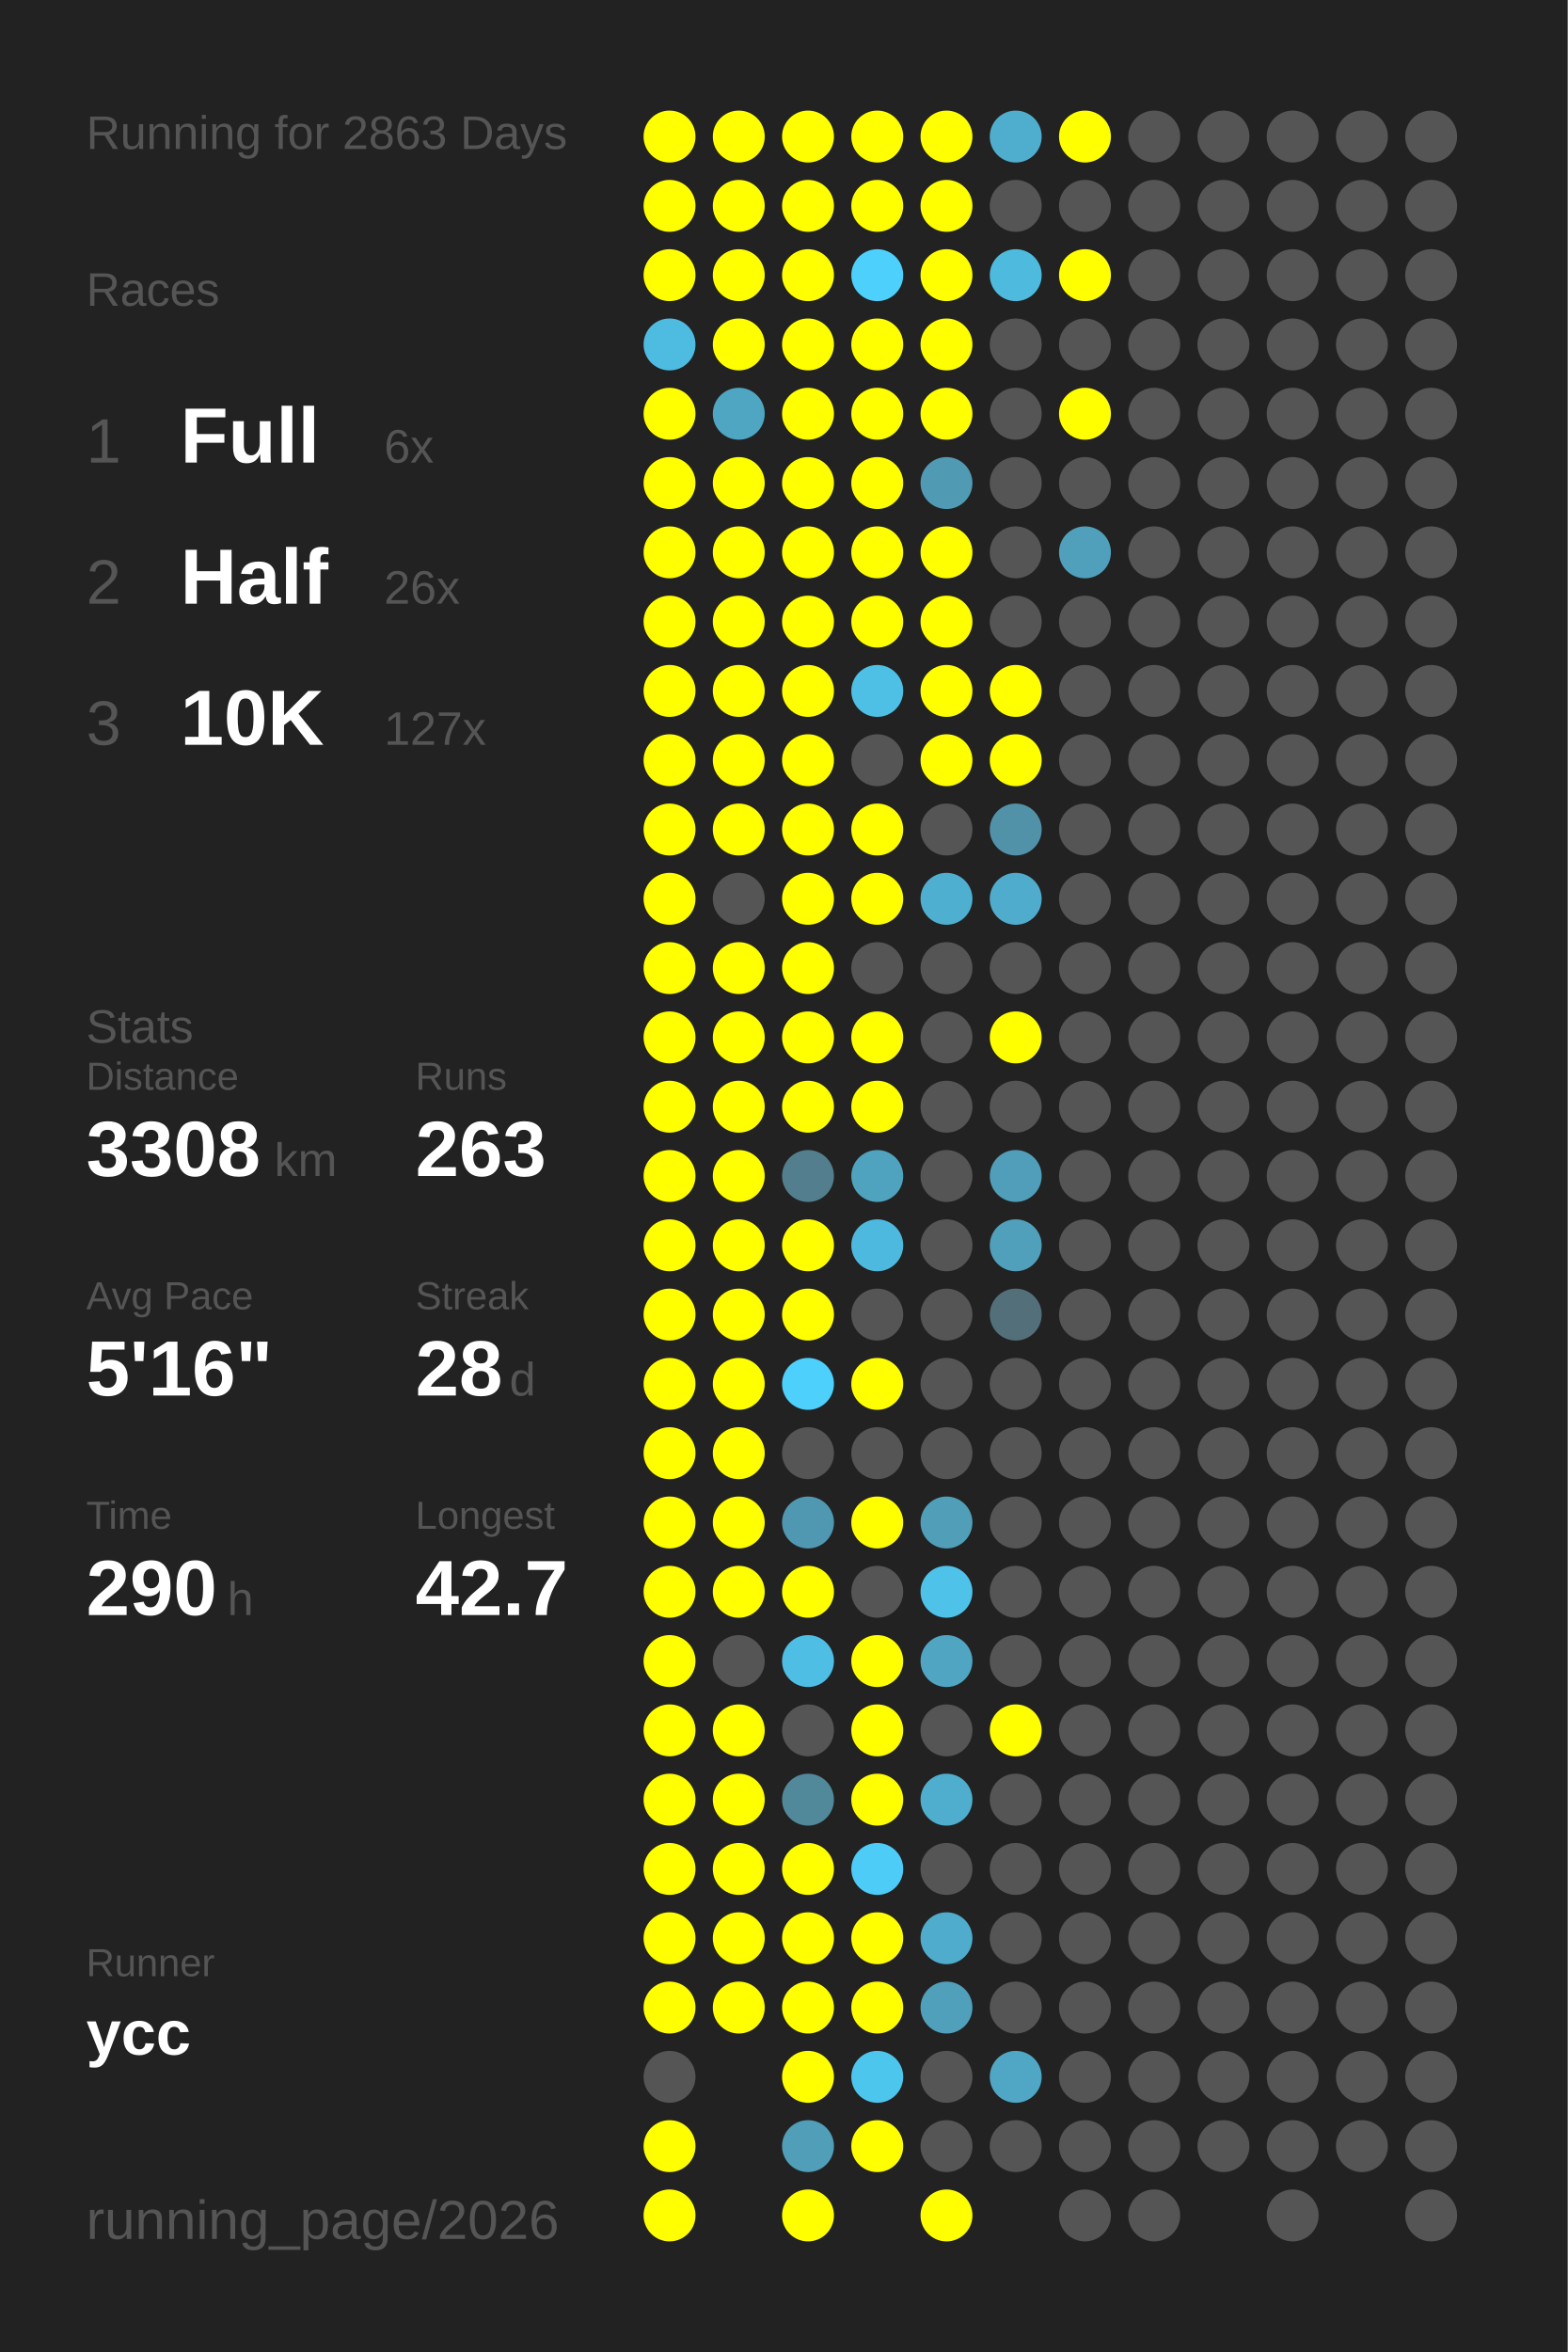
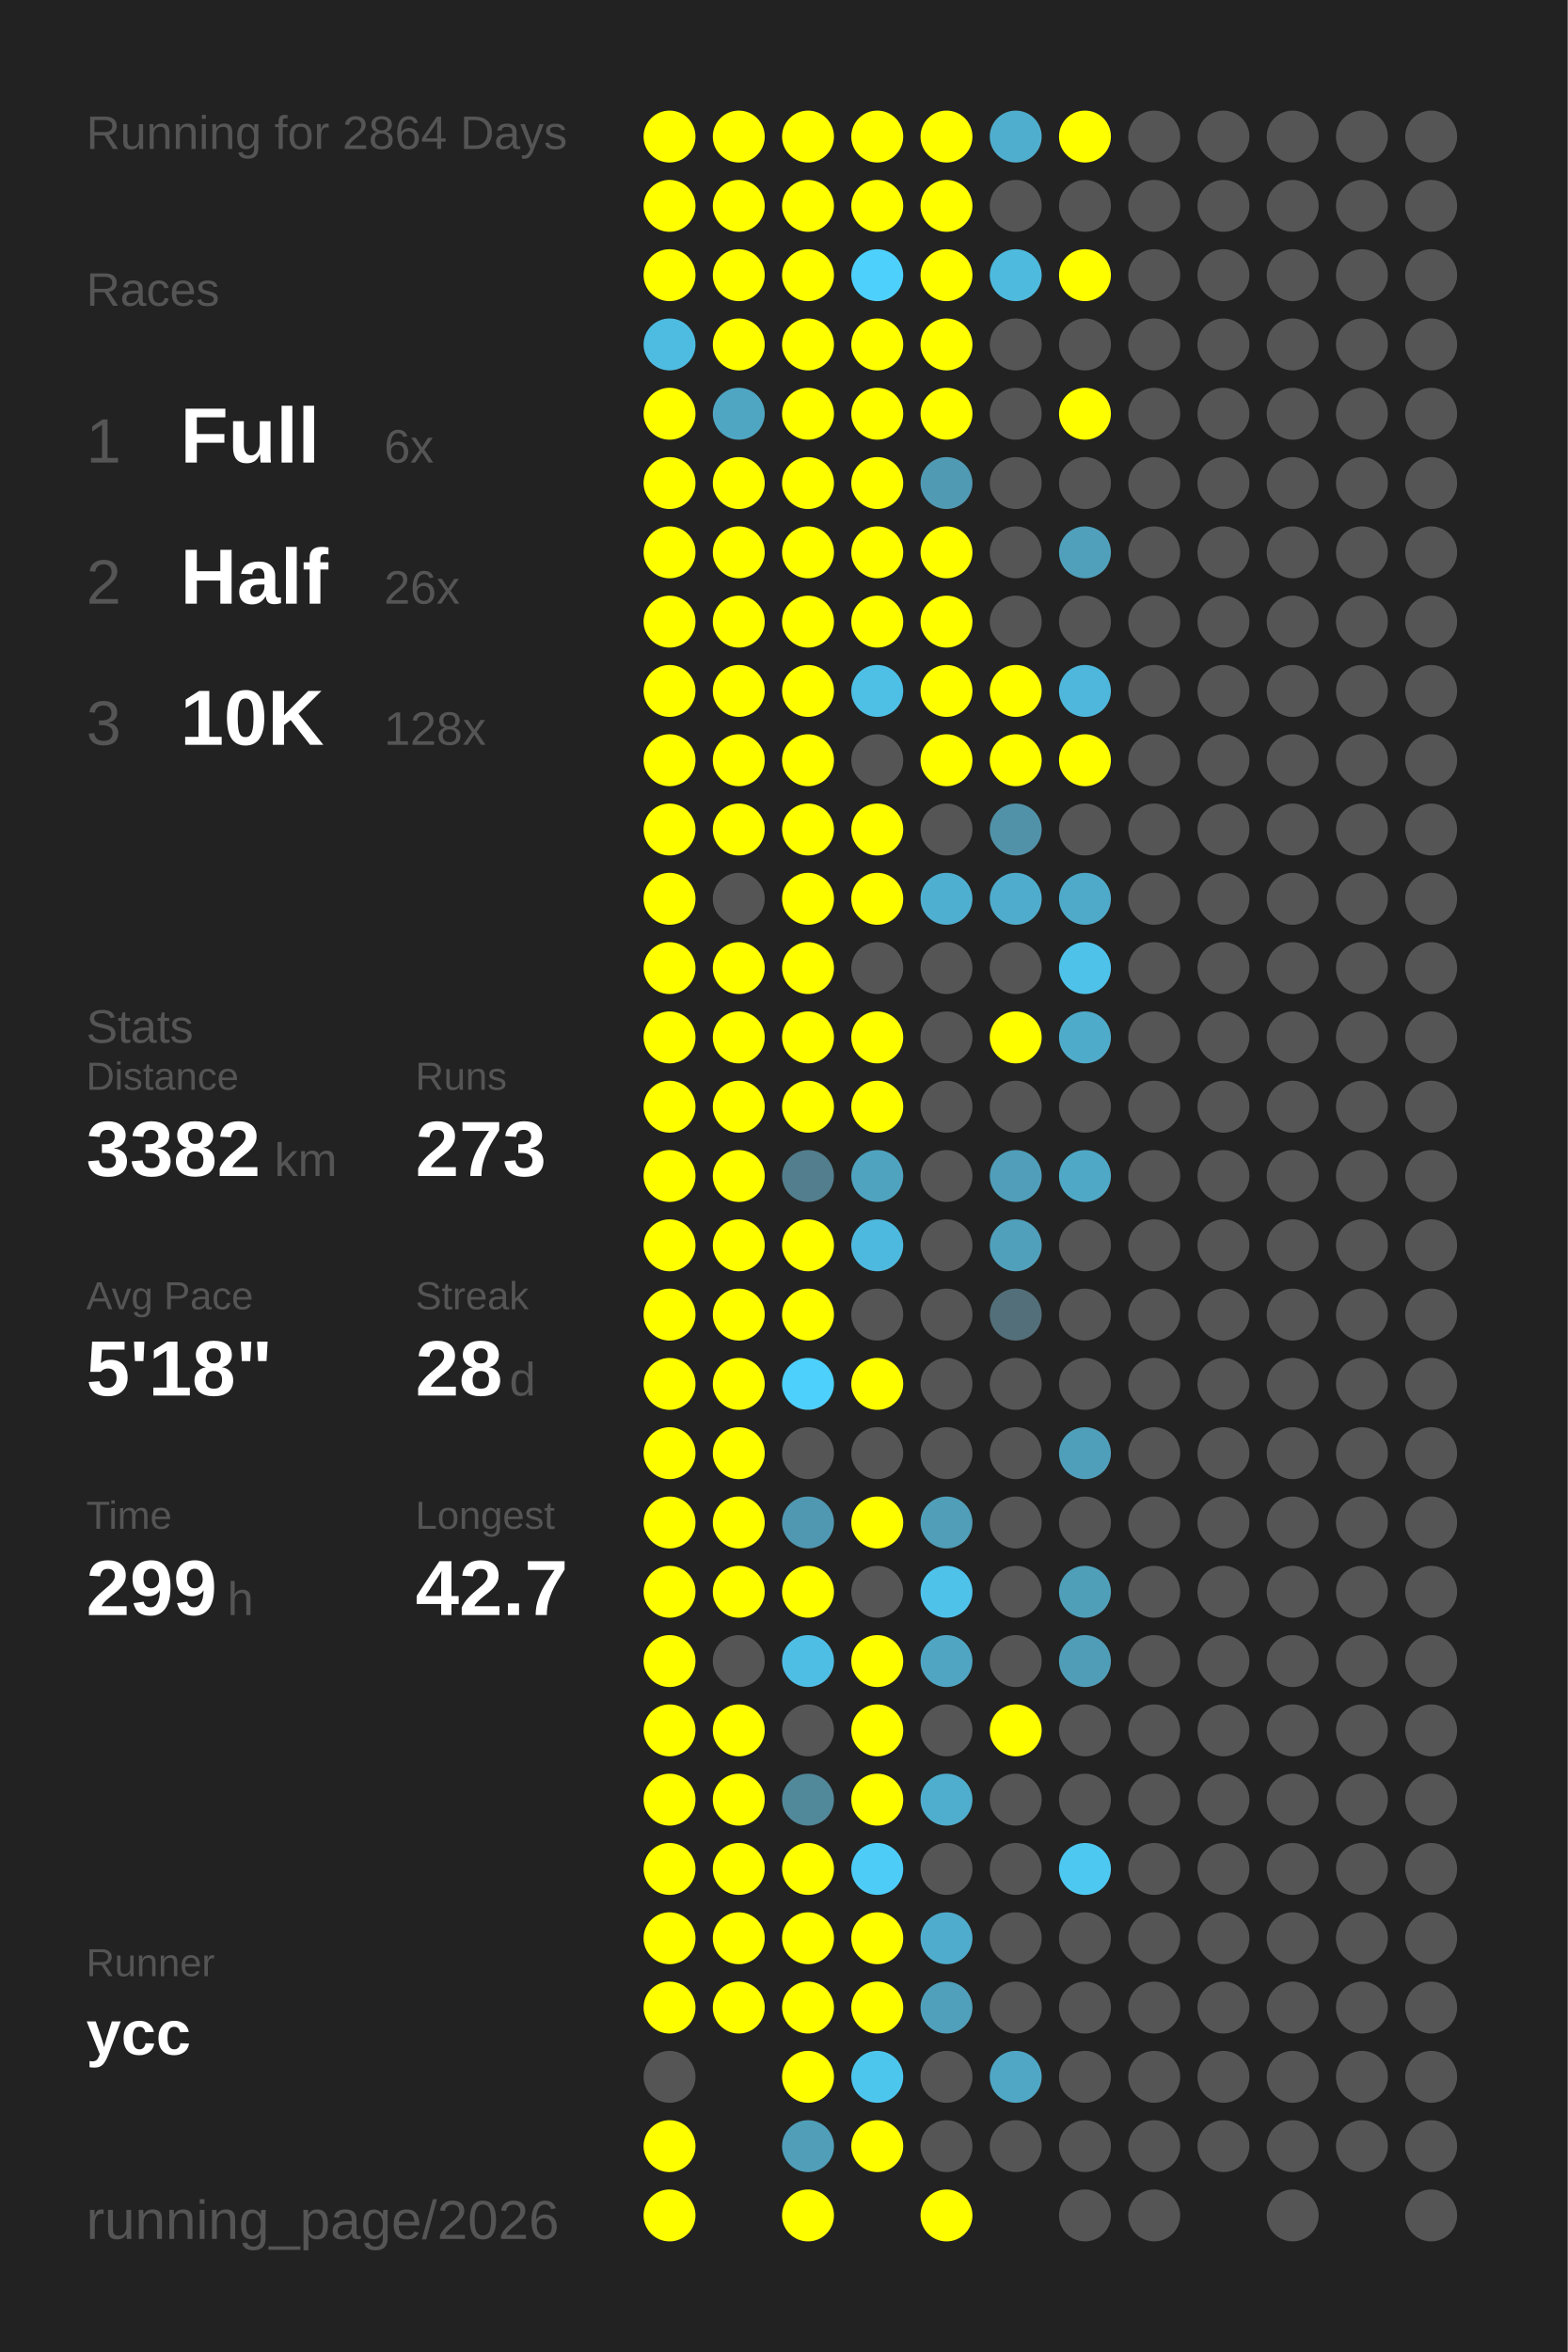
<svg xmlns="http://www.w3.org/2000/svg" baseProfile="full" height="300mm" version="1.1" viewBox="0,0,200,300" width="200mm">
  <defs />
  <rect fill="#222222" height="300" width="200" x="0" y="0" />
-   <text fill="#555555" style="font-size:6px; font-family:Arial;" x="11" y="19">Running for 2863 Days</text>
+   <text fill="#555555" style="font-size:6px; font-family:Arial;" x="11" y="19">Running for 2864 Days</text>
  <text fill="#555555" style="font-size:6px; font-family:Arial;" x="11" y="39">Races</text>
  <text fill="#555555" style="font-size:8px; font-family:Arial;" x="11" y="59">1</text>
  <text fill="#FFFFFF" style="font-size:10px; font-family:Arial; font-weight:bold;" x="23" y="59">Full</text>
  <text fill="#555555" style="font-size:6px; font-family:Arial;" x="49" y="59">6x</text>
  <text fill="#555555" style="font-size:8px; font-family:Arial;" x="11" y="77">2</text>
  <text fill="#FFFFFF" style="font-size:10px; font-family:Arial; font-weight:bold;" x="23" y="77">Half</text>
  <text fill="#555555" style="font-size:6px; font-family:Arial;" x="49" y="77">26x</text>
  <text fill="#555555" style="font-size:8px; font-family:Arial;" x="11" y="95">3</text>
  <text fill="#FFFFFF" style="font-size:10px; font-family:Arial; font-weight:bold;" x="23" y="95">10K</text>
-   <text fill="#555555" style="font-size:6px; font-family:Arial;" x="49" y="95">127x</text>
+   <text fill="#555555" style="font-size:6px; font-family:Arial;" x="49" y="95">128x</text>
  <text fill="#555555" style="font-size:6px; font-family:Arial;" x="11" y="133">Stats</text>
  <text fill="#555555" style="font-size:5px; font-family:Arial;" x="11" y="139">Distance</text>
-   <text fill="#FFFFFF" style="font-size:10px; font-family:Arial; font-weight:bold;" x="11" y="150">3308</text>
+   <text fill="#FFFFFF" style="font-size:10px; font-family:Arial; font-weight:bold;" x="11" y="150">3382</text>
  <text fill="#555555" style="font-size:6px; font-family:Arial;" x="35" y="150">km</text>
  <text fill="#555555" style="font-size:5px; font-family:Arial;" x="53" y="139">Runs</text>
-   <text fill="#FFFFFF" style="font-size:10px; font-family:Arial; font-weight:bold;" x="53" y="150">263</text>
+   <text fill="#FFFFFF" style="font-size:10px; font-family:Arial; font-weight:bold;" x="53" y="150">273</text>
  <text fill="#555555" style="font-size:5px; font-family:Arial;" x="11" y="167">Avg Pace</text>
-   <text fill="#FFFFFF" style="font-size:10px; font-family:Arial; font-weight:bold;" x="11" y="178">5'16"</text>
+   <text fill="#FFFFFF" style="font-size:10px; font-family:Arial; font-weight:bold;" x="11" y="178">5'18"</text>
  <text fill="#555555" style="font-size:5px; font-family:Arial;" x="53" y="167">Streak</text>
  <text fill="#FFFFFF" style="font-size:10px; font-family:Arial; font-weight:bold;" x="53" y="178">28</text>
  <text fill="#555555" style="font-size:6px; font-family:Arial;" x="65" y="178">d</text>
  <text fill="#555555" style="font-size:5px; font-family:Arial;" x="11" y="195">Time</text>
-   <text fill="#FFFFFF" style="font-size:10px; font-family:Arial; font-weight:bold;" x="11" y="206">290</text>
+   <text fill="#FFFFFF" style="font-size:10px; font-family:Arial; font-weight:bold;" x="11" y="206">299</text>
  <text fill="#555555" style="font-size:6px; font-family:Arial;" x="29" y="206">h</text>
  <text fill="#555555" style="font-size:5px; font-family:Arial;" x="53" y="195">Longest</text>
  <text fill="#FFFFFF" style="font-size:10px; font-family:Arial; font-weight:bold;" x="53" y="206">42.7</text>
  <text fill="#555555" style="font-size:5px; font-family:Arial;" x="11" y="252.065">Runner</text>
  <text fill="#FFFFFF" style="font-size:8px; font-family:Arial; font-weight:bold;" x="11" y="262.065">ycc</text>
  <text fill="#555555" style="font-size:7px; font-family:Arial;" x="11" y="285.581">running_page/2026</text>
  <circle cx="85.417" cy="17.419" fill="#FFFF00" r="3.312" />
  <circle cx="85.417" cy="26.258" fill="#FFFF00" r="3.312" />
  <circle cx="85.417" cy="35.097" fill="#FFFF00" r="3.312" />
  <circle cx="85.417" cy="43.935" fill="#4ebce1" r="3.312" />
  <circle cx="85.417" cy="52.774" fill="#FFFF00" r="3.312" />
  <circle cx="85.417" cy="61.613" fill="#FFFF00" r="3.312" />
  <circle cx="85.417" cy="70.452" fill="#FFFF00" r="3.312" />
  <circle cx="85.417" cy="79.29" fill="#FFFF00" r="3.312" />
  <circle cx="85.417" cy="88.129" fill="#FFFF00" r="3.312" />
  <circle cx="85.417" cy="96.968" fill="#FFFF00" r="3.312" />
  <circle cx="85.417" cy="105.806" fill="#FFFF00" r="3.312" />
  <circle cx="85.417" cy="114.645" fill="#FFFF00" r="3.312" />
  <circle cx="85.417" cy="123.484" fill="#FFFF00" r="3.312" />
  <circle cx="85.417" cy="132.323" fill="#FFFF00" r="3.312" />
  <circle cx="85.417" cy="141.161" fill="#FFFF00" r="3.312" />
  <circle cx="85.417" cy="150" fill="#FFFF00" r="3.312" />
  <circle cx="85.417" cy="158.839" fill="#FFFF00" r="3.312" />
  <circle cx="85.417" cy="167.677" fill="#FFFF00" r="3.312" />
  <circle cx="85.417" cy="176.516" fill="#FFFF00" r="3.312" />
  <circle cx="85.417" cy="185.355" fill="#FFFF00" r="3.312" />
  <circle cx="85.417" cy="194.194" fill="#FFFF00" r="3.312" />
  <circle cx="85.417" cy="203.032" fill="#FFFF00" r="3.312" />
  <circle cx="85.417" cy="211.871" fill="#FFFF00" r="3.312" />
  <circle cx="85.417" cy="220.71" fill="#FFFF00" r="3.312" />
  <circle cx="85.417" cy="229.548" fill="#FFFF00" r="3.312" />
  <circle cx="85.417" cy="238.387" fill="#FFFF00" r="3.312" />
  <circle cx="85.417" cy="247.226" fill="#FFFF00" r="3.312" />
  <circle cx="85.417" cy="256.065" fill="#FFFF00" r="3.312" />
  <circle cx="85.417" cy="264.903" fill="#555555" r="3.312" />
  <circle cx="85.417" cy="273.742" fill="#FFFF00" r="3.312" />
  <circle cx="85.417" cy="282.581" fill="#FFFF00" r="3.312" />
  <circle cx="94.25" cy="17.419" fill="#FFFF00" r="3.312" />
  <circle cx="94.25" cy="26.258" fill="#FFFF00" r="3.312" />
  <circle cx="94.25" cy="35.097" fill="#FFFF00" r="3.312" />
  <circle cx="94.25" cy="43.935" fill="#FFFF00" r="3.312" />
  <circle cx="94.25" cy="52.774" fill="#4fa6c3" r="3.312" />
  <circle cx="94.25" cy="61.613" fill="#FFFF00" r="3.312" />
  <circle cx="94.25" cy="70.452" fill="#FFFF00" r="3.312" />
  <circle cx="94.25" cy="79.29" fill="#FFFF00" r="3.312" />
  <circle cx="94.25" cy="88.129" fill="#FFFF00" r="3.312" />
  <circle cx="94.25" cy="96.968" fill="#FFFF00" r="3.312" />
  <circle cx="94.25" cy="105.806" fill="#FFFF00" r="3.312" />
  <circle cx="94.25" cy="114.645" fill="#555555" r="3.312" />
  <circle cx="94.25" cy="123.484" fill="#FFFF00" r="3.312" />
  <circle cx="94.25" cy="132.323" fill="#FFFF00" r="3.312" />
  <circle cx="94.25" cy="141.161" fill="#FFFF00" r="3.312" />
  <circle cx="94.25" cy="150" fill="#FFFF00" r="3.312" />
  <circle cx="94.25" cy="158.839" fill="#FFFF00" r="3.312" />
  <circle cx="94.25" cy="167.677" fill="#FFFF00" r="3.312" />
  <circle cx="94.25" cy="176.516" fill="#FFFF00" r="3.312" />
  <circle cx="94.25" cy="185.355" fill="#FFFF00" r="3.312" />
  <circle cx="94.25" cy="194.194" fill="#FFFF00" r="3.312" />
  <circle cx="94.25" cy="203.032" fill="#FFFF00" r="3.312" />
  <circle cx="94.25" cy="211.871" fill="#555555" r="3.312" />
  <circle cx="94.25" cy="220.71" fill="#FFFF00" r="3.312" />
  <circle cx="94.25" cy="229.548" fill="#FFFF00" r="3.312" />
  <circle cx="94.25" cy="238.387" fill="#FFFF00" r="3.312" />
  <circle cx="94.25" cy="247.226" fill="#FFFF00" r="3.312" />
  <circle cx="94.25" cy="256.065" fill="#FFFF00" r="3.312" />
  <circle cx="103.083" cy="17.419" fill="#FFFF00" r="3.312" />
  <circle cx="103.083" cy="26.258" fill="#FFFF00" r="3.312" />
  <circle cx="103.083" cy="35.097" fill="#FFFF00" r="3.312" />
  <circle cx="103.083" cy="43.935" fill="#FFFF00" r="3.312" />
  <circle cx="103.083" cy="52.774" fill="#FFFF00" r="3.312" />
  <circle cx="103.083" cy="61.613" fill="#FFFF00" r="3.312" />
  <circle cx="103.083" cy="70.452" fill="#FFFF00" r="3.312" />
  <circle cx="103.083" cy="79.29" fill="#FFFF00" r="3.312" />
  <circle cx="103.083" cy="88.129" fill="#FFFF00" r="3.312" />
  <circle cx="103.083" cy="96.968" fill="#FFFF00" r="3.312" />
  <circle cx="103.083" cy="105.806" fill="#FFFF00" r="3.312" />
  <circle cx="103.083" cy="114.645" fill="#FFFF00" r="3.312" />
  <circle cx="103.083" cy="123.484" fill="#FFFF00" r="3.312" />
  <circle cx="103.083" cy="132.323" fill="#FFFF00" r="3.312" />
  <circle cx="103.083" cy="141.161" fill="#FFFF00" r="3.312" />
  <circle cx="103.083" cy="150" fill="#527e8d" r="3.312" />
  <circle cx="103.083" cy="158.839" fill="#FFFF00" r="3.312" />
  <circle cx="103.083" cy="167.677" fill="#FFFF00" r="3.312" />
  <circle cx="103.083" cy="176.516" fill="#4dd0fc" r="3.312" />
  <circle cx="103.083" cy="185.355" fill="#555555" r="3.312" />
  <circle cx="103.083" cy="194.194" fill="#5098b1" r="3.312" />
  <circle cx="103.083" cy="203.032" fill="#FFFF00" r="3.312" />
  <circle cx="103.083" cy="211.871" fill="#4ebee4" r="3.312" />
  <circle cx="103.083" cy="220.71" fill="#555555" r="3.312" />
  <circle cx="103.083" cy="229.548" fill="#51889a" r="3.312" />
  <circle cx="103.083" cy="238.387" fill="#FFFF00" r="3.312" />
  <circle cx="103.083" cy="247.226" fill="#FFFF00" r="3.312" />
  <circle cx="103.083" cy="256.065" fill="#FFFF00" r="3.312" />
  <circle cx="103.083" cy="264.903" fill="#FFFF00" r="3.312" />
  <circle cx="103.083" cy="273.742" fill="#509eb8" r="3.312" />
  <circle cx="103.083" cy="282.581" fill="#FFFF00" r="3.312" />
  <circle cx="111.917" cy="17.419" fill="#FFFF00" r="3.312" />
  <circle cx="111.917" cy="26.258" fill="#FFFF00" r="3.312" />
  <circle cx="111.917" cy="35.097" fill="#4dd0fc" r="3.312" />
  <circle cx="111.917" cy="43.935" fill="#FFFF00" r="3.312" />
  <circle cx="111.917" cy="52.774" fill="#FFFF00" r="3.312" />
  <circle cx="111.917" cy="61.613" fill="#FFFF00" r="3.312" />
  <circle cx="111.917" cy="70.452" fill="#FFFF00" r="3.312" />
  <circle cx="111.917" cy="79.29" fill="#FFFF00" r="3.312" />
  <circle cx="111.917" cy="88.129" fill="#4ebfe5" r="3.312" />
  <circle cx="111.917" cy="96.968" fill="#555555" r="3.312" />
  <circle cx="111.917" cy="105.806" fill="#FFFF00" r="3.312" />
  <circle cx="111.917" cy="114.645" fill="#FFFF00" r="3.312" />
  <circle cx="111.917" cy="123.484" fill="#555555" r="3.312" />
  <circle cx="111.917" cy="132.323" fill="#FFFF00" r="3.312" />
  <circle cx="111.917" cy="141.161" fill="#FFFF00" r="3.312" />
  <circle cx="111.917" cy="150" fill="#4fa3bf" r="3.312" />
  <circle cx="111.917" cy="158.839" fill="#4eb9de" r="3.312" />
  <circle cx="111.917" cy="167.677" fill="#555555" r="3.312" />
  <circle cx="111.917" cy="176.516" fill="#FFFF00" r="3.312" />
  <circle cx="111.917" cy="185.355" fill="#555555" r="3.312" />
  <circle cx="111.917" cy="194.194" fill="#FFFF00" r="3.312" />
  <circle cx="111.917" cy="203.032" fill="#555555" r="3.312" />
  <circle cx="111.917" cy="211.871" fill="#FFFF00" r="3.312" />
  <circle cx="111.917" cy="220.71" fill="#FFFF00" r="3.312" />
  <circle cx="111.917" cy="229.548" fill="#FFFF00" r="3.312" />
  <circle cx="111.917" cy="238.387" fill="#4dccf7" r="3.312" />
  <circle cx="111.917" cy="247.226" fill="#FFFF00" r="3.312" />
  <circle cx="111.917" cy="256.065" fill="#FFFF00" r="3.312" />
  <circle cx="111.917" cy="264.903" fill="#4dc6ee" r="3.312" />
  <circle cx="111.917" cy="273.742" fill="#FFFF00" r="3.312" />
  <circle cx="120.75" cy="17.419" fill="#FFFF00" r="3.312" />
  <circle cx="120.75" cy="26.258" fill="#FFFF00" r="3.312" />
  <circle cx="120.75" cy="35.097" fill="#FFFF00" r="3.312" />
  <circle cx="120.75" cy="43.935" fill="#FFFF00" r="3.312" />
  <circle cx="120.75" cy="52.774" fill="#FFFF00" r="3.312" />
  <circle cx="120.75" cy="61.613" fill="#509ab3" r="3.312" />
  <circle cx="120.75" cy="70.452" fill="#FFFF00" r="3.312" />
  <circle cx="120.75" cy="79.29" fill="#FFFF00" r="3.312" />
  <circle cx="120.75" cy="88.129" fill="#FFFF00" r="3.312" />
  <circle cx="120.75" cy="96.968" fill="#FFFF00" r="3.312" />
  <circle cx="120.75" cy="105.806" fill="#555555" r="3.312" />
  <circle cx="120.75" cy="114.645" fill="#4fafd0" r="3.312" />
  <circle cx="120.75" cy="123.484" fill="#555555" r="3.312" />
  <circle cx="120.75" cy="132.323" fill="#555555" r="3.312" />
  <circle cx="120.75" cy="141.161" fill="#555555" r="3.312" />
  <circle cx="120.75" cy="150" fill="#555555" r="3.312" />
  <circle cx="120.75" cy="158.839" fill="#555555" r="3.312" />
  <circle cx="120.75" cy="167.677" fill="#555555" r="3.312" />
  <circle cx="120.75" cy="176.516" fill="#555555" r="3.312" />
  <circle cx="120.75" cy="185.355" fill="#555555" r="3.312" />
  <circle cx="120.75" cy="194.194" fill="#509eb8" r="3.312" />
  <circle cx="120.75" cy="203.032" fill="#4ec2e9" r="3.312" />
  <circle cx="120.75" cy="211.871" fill="#4fa5c2" r="3.312" />
  <circle cx="120.75" cy="220.71" fill="#555555" r="3.312" />
  <circle cx="120.75" cy="229.548" fill="#4fadcd" r="3.312" />
  <circle cx="120.75" cy="238.387" fill="#555555" r="3.312" />
  <circle cx="120.75" cy="247.226" fill="#4faccc" r="3.312" />
  <circle cx="120.75" cy="256.065" fill="#50a0bb" r="3.312" />
  <circle cx="120.75" cy="264.903" fill="#555555" r="3.312" />
  <circle cx="120.75" cy="273.742" fill="#555555" r="3.312" />
  <circle cx="120.75" cy="282.581" fill="#FFFF00" r="3.312" />
  <circle cx="129.583" cy="17.419" fill="#4faece" r="3.312" />
  <circle cx="129.583" cy="26.258" fill="#555555" r="3.312" />
  <circle cx="129.583" cy="35.097" fill="#4ebade" r="3.312" />
  <circle cx="129.583" cy="43.935" fill="#555555" r="3.312" />
  <circle cx="129.583" cy="52.774" fill="#555555" r="3.312" />
  <circle cx="129.583" cy="61.613" fill="#555555" r="3.312" />
  <circle cx="129.583" cy="70.452" fill="#555555" r="3.312" />
  <circle cx="129.583" cy="79.29" fill="#555555" r="3.312" />
  <circle cx="129.583" cy="88.129" fill="#FFFF00" r="3.312" />
  <circle cx="129.583" cy="96.968" fill="#FFFF00" r="3.312" />
  <circle cx="129.583" cy="105.806" fill="#5192a8" r="3.312" />
  <circle cx="129.583" cy="114.645" fill="#4faccc" r="3.312" />
  <circle cx="129.583" cy="123.484" fill="#555555" r="3.312" />
  <circle cx="129.583" cy="132.323" fill="#FFFF00" r="3.312" />
  <circle cx="129.583" cy="141.161" fill="#555555" r="3.312" />
  <circle cx="129.583" cy="150" fill="#509eb9" r="3.312" />
  <circle cx="129.583" cy="158.839" fill="#50a0bb" r="3.312" />
  <circle cx="129.583" cy="167.677" fill="#536f79" r="3.312" />
  <circle cx="129.583" cy="176.516" fill="#555555" r="3.312" />
  <circle cx="129.583" cy="185.355" fill="#555555" r="3.312" />
  <circle cx="129.583" cy="194.194" fill="#555555" r="3.312" />
  <circle cx="129.583" cy="203.032" fill="#555555" r="3.312" />
  <circle cx="129.583" cy="211.871" fill="#555555" r="3.312" />
  <circle cx="129.583" cy="220.71" fill="#FFFF00" r="3.312" />
  <circle cx="129.583" cy="229.548" fill="#555555" r="3.312" />
  <circle cx="129.583" cy="238.387" fill="#555555" r="3.312" />
  <circle cx="129.583" cy="247.226" fill="#555555" r="3.312" />
  <circle cx="129.583" cy="256.065" fill="#555555" r="3.312" />
  <circle cx="129.583" cy="264.903" fill="#4fa7c5" r="3.312" />
  <circle cx="129.583" cy="273.742" fill="#555555" r="3.312" />
  <circle cx="138.417" cy="17.419" fill="#FFFF00" r="3.312" />
  <circle cx="138.417" cy="26.258" fill="#555555" r="3.312" />
  <circle cx="138.417" cy="35.097" fill="#FFFF00" r="3.312" />
  <circle cx="138.417" cy="43.935" fill="#555555" r="3.312" />
  <circle cx="138.417" cy="52.774" fill="#FFFF00" r="3.312" />
  <circle cx="138.417" cy="61.613" fill="#555555" r="3.312" />
  <circle cx="138.417" cy="70.452" fill="#50a0bb" r="3.312" />
  <circle cx="138.417" cy="79.29" fill="#555555" r="3.312" />
-   <circle cx="138.417" cy="88.129" fill="#555555" r="3.312" />
-   <circle cx="138.417" cy="96.968" fill="#555555" r="3.312" />
+   <circle cx="138.417" cy="88.129" fill="#4eb7db" r="3.312" />
+   <circle cx="138.417" cy="96.968" fill="#FFFF00" r="3.312" />
  <circle cx="138.417" cy="105.806" fill="#555555" r="3.312" />
-   <circle cx="138.417" cy="114.645" fill="#555555" r="3.312" />
-   <circle cx="138.417" cy="123.484" fill="#555555" r="3.312" />
-   <circle cx="138.417" cy="132.323" fill="#555555" r="3.312" />
+   <circle cx="138.417" cy="114.645" fill="#4faac9" r="3.312" />
+   <circle cx="138.417" cy="123.484" fill="#4ec2e9" r="3.312" />
+   <circle cx="138.417" cy="132.323" fill="#4fabca" r="3.312" />
  <circle cx="138.417" cy="141.161" fill="#555555" r="3.312" />
-   <circle cx="138.417" cy="150" fill="#555555" r="3.312" />
+   <circle cx="138.417" cy="150" fill="#4fa8c6" r="3.312" />
  <circle cx="138.417" cy="158.839" fill="#555555" r="3.312" />
  <circle cx="138.417" cy="167.677" fill="#555555" r="3.312" />
  <circle cx="138.417" cy="176.516" fill="#555555" r="3.312" />
-   <circle cx="138.417" cy="185.355" fill="#555555" r="3.312" />
+   <circle cx="138.417" cy="185.355" fill="#509fba" r="3.312" />
  <circle cx="138.417" cy="194.194" fill="#555555" r="3.312" />
-   <circle cx="138.417" cy="203.032" fill="#555555" r="3.312" />
-   <circle cx="138.417" cy="211.871" fill="#555555" r="3.312" />
+   <circle cx="138.417" cy="203.032" fill="#509fb9" r="3.312" />
+   <circle cx="138.417" cy="211.871" fill="#509db7" r="3.312" />
  <circle cx="138.417" cy="220.71" fill="#555555" r="3.312" />
  <circle cx="138.417" cy="229.548" fill="#555555" r="3.312" />
-   <circle cx="138.417" cy="238.387" fill="#555555" r="3.312" />
+   <circle cx="138.417" cy="238.387" fill="#4dc8f1" r="3.312" />
  <circle cx="138.417" cy="247.226" fill="#555555" r="3.312" />
  <circle cx="138.417" cy="256.065" fill="#555555" r="3.312" />
  <circle cx="138.417" cy="264.903" fill="#555555" r="3.312" />
  <circle cx="138.417" cy="273.742" fill="#555555" r="3.312" />
  <circle cx="138.417" cy="282.581" fill="#555555" r="3.312" />
  <circle cx="147.25" cy="17.419" fill="#555555" r="3.312" />
  <circle cx="147.25" cy="26.258" fill="#555555" r="3.312" />
  <circle cx="147.25" cy="35.097" fill="#555555" r="3.312" />
  <circle cx="147.25" cy="43.935" fill="#555555" r="3.312" />
  <circle cx="147.25" cy="52.774" fill="#555555" r="3.312" />
  <circle cx="147.25" cy="61.613" fill="#555555" r="3.312" />
  <circle cx="147.25" cy="70.452" fill="#555555" r="3.312" />
  <circle cx="147.25" cy="79.29" fill="#555555" r="3.312" />
  <circle cx="147.25" cy="88.129" fill="#555555" r="3.312" />
  <circle cx="147.25" cy="96.968" fill="#555555" r="3.312" />
  <circle cx="147.25" cy="105.806" fill="#555555" r="3.312" />
  <circle cx="147.25" cy="114.645" fill="#555555" r="3.312" />
  <circle cx="147.25" cy="123.484" fill="#555555" r="3.312" />
  <circle cx="147.25" cy="132.323" fill="#555555" r="3.312" />
  <circle cx="147.25" cy="141.161" fill="#555555" r="3.312" />
  <circle cx="147.25" cy="150" fill="#555555" r="3.312" />
  <circle cx="147.25" cy="158.839" fill="#555555" r="3.312" />
  <circle cx="147.25" cy="167.677" fill="#555555" r="3.312" />
  <circle cx="147.25" cy="176.516" fill="#555555" r="3.312" />
  <circle cx="147.25" cy="185.355" fill="#555555" r="3.312" />
  <circle cx="147.25" cy="194.194" fill="#555555" r="3.312" />
  <circle cx="147.25" cy="203.032" fill="#555555" r="3.312" />
  <circle cx="147.25" cy="211.871" fill="#555555" r="3.312" />
  <circle cx="147.25" cy="220.71" fill="#555555" r="3.312" />
  <circle cx="147.25" cy="229.548" fill="#555555" r="3.312" />
  <circle cx="147.25" cy="238.387" fill="#555555" r="3.312" />
  <circle cx="147.25" cy="247.226" fill="#555555" r="3.312" />
  <circle cx="147.25" cy="256.065" fill="#555555" r="3.312" />
  <circle cx="147.25" cy="264.903" fill="#555555" r="3.312" />
  <circle cx="147.25" cy="273.742" fill="#555555" r="3.312" />
  <circle cx="147.25" cy="282.581" fill="#555555" r="3.312" />
  <circle cx="156.083" cy="17.419" fill="#555555" r="3.312" />
  <circle cx="156.083" cy="26.258" fill="#555555" r="3.312" />
  <circle cx="156.083" cy="35.097" fill="#555555" r="3.312" />
  <circle cx="156.083" cy="43.935" fill="#555555" r="3.312" />
  <circle cx="156.083" cy="52.774" fill="#555555" r="3.312" />
  <circle cx="156.083" cy="61.613" fill="#555555" r="3.312" />
  <circle cx="156.083" cy="70.452" fill="#555555" r="3.312" />
  <circle cx="156.083" cy="79.29" fill="#555555" r="3.312" />
  <circle cx="156.083" cy="88.129" fill="#555555" r="3.312" />
  <circle cx="156.083" cy="96.968" fill="#555555" r="3.312" />
  <circle cx="156.083" cy="105.806" fill="#555555" r="3.312" />
  <circle cx="156.083" cy="114.645" fill="#555555" r="3.312" />
  <circle cx="156.083" cy="123.484" fill="#555555" r="3.312" />
  <circle cx="156.083" cy="132.323" fill="#555555" r="3.312" />
  <circle cx="156.083" cy="141.161" fill="#555555" r="3.312" />
  <circle cx="156.083" cy="150" fill="#555555" r="3.312" />
  <circle cx="156.083" cy="158.839" fill="#555555" r="3.312" />
  <circle cx="156.083" cy="167.677" fill="#555555" r="3.312" />
  <circle cx="156.083" cy="176.516" fill="#555555" r="3.312" />
  <circle cx="156.083" cy="185.355" fill="#555555" r="3.312" />
  <circle cx="156.083" cy="194.194" fill="#555555" r="3.312" />
  <circle cx="156.083" cy="203.032" fill="#555555" r="3.312" />
  <circle cx="156.083" cy="211.871" fill="#555555" r="3.312" />
  <circle cx="156.083" cy="220.71" fill="#555555" r="3.312" />
  <circle cx="156.083" cy="229.548" fill="#555555" r="3.312" />
  <circle cx="156.083" cy="238.387" fill="#555555" r="3.312" />
  <circle cx="156.083" cy="247.226" fill="#555555" r="3.312" />
  <circle cx="156.083" cy="256.065" fill="#555555" r="3.312" />
  <circle cx="156.083" cy="264.903" fill="#555555" r="3.312" />
  <circle cx="156.083" cy="273.742" fill="#555555" r="3.312" />
  <circle cx="164.917" cy="17.419" fill="#555555" r="3.312" />
  <circle cx="164.917" cy="26.258" fill="#555555" r="3.312" />
  <circle cx="164.917" cy="35.097" fill="#555555" r="3.312" />
  <circle cx="164.917" cy="43.935" fill="#555555" r="3.312" />
  <circle cx="164.917" cy="52.774" fill="#555555" r="3.312" />
  <circle cx="164.917" cy="61.613" fill="#555555" r="3.312" />
  <circle cx="164.917" cy="70.452" fill="#555555" r="3.312" />
  <circle cx="164.917" cy="79.29" fill="#555555" r="3.312" />
  <circle cx="164.917" cy="88.129" fill="#555555" r="3.312" />
  <circle cx="164.917" cy="96.968" fill="#555555" r="3.312" />
  <circle cx="164.917" cy="105.806" fill="#555555" r="3.312" />
  <circle cx="164.917" cy="114.645" fill="#555555" r="3.312" />
  <circle cx="164.917" cy="123.484" fill="#555555" r="3.312" />
  <circle cx="164.917" cy="132.323" fill="#555555" r="3.312" />
  <circle cx="164.917" cy="141.161" fill="#555555" r="3.312" />
  <circle cx="164.917" cy="150" fill="#555555" r="3.312" />
  <circle cx="164.917" cy="158.839" fill="#555555" r="3.312" />
  <circle cx="164.917" cy="167.677" fill="#555555" r="3.312" />
  <circle cx="164.917" cy="176.516" fill="#555555" r="3.312" />
  <circle cx="164.917" cy="185.355" fill="#555555" r="3.312" />
  <circle cx="164.917" cy="194.194" fill="#555555" r="3.312" />
  <circle cx="164.917" cy="203.032" fill="#555555" r="3.312" />
  <circle cx="164.917" cy="211.871" fill="#555555" r="3.312" />
  <circle cx="164.917" cy="220.71" fill="#555555" r="3.312" />
  <circle cx="164.917" cy="229.548" fill="#555555" r="3.312" />
  <circle cx="164.917" cy="238.387" fill="#555555" r="3.312" />
  <circle cx="164.917" cy="247.226" fill="#555555" r="3.312" />
  <circle cx="164.917" cy="256.065" fill="#555555" r="3.312" />
  <circle cx="164.917" cy="264.903" fill="#555555" r="3.312" />
  <circle cx="164.917" cy="273.742" fill="#555555" r="3.312" />
  <circle cx="164.917" cy="282.581" fill="#555555" r="3.312" />
  <circle cx="173.75" cy="17.419" fill="#555555" r="3.312" />
  <circle cx="173.75" cy="26.258" fill="#555555" r="3.312" />
  <circle cx="173.75" cy="35.097" fill="#555555" r="3.312" />
  <circle cx="173.75" cy="43.935" fill="#555555" r="3.312" />
  <circle cx="173.75" cy="52.774" fill="#555555" r="3.312" />
  <circle cx="173.75" cy="61.613" fill="#555555" r="3.312" />
  <circle cx="173.75" cy="70.452" fill="#555555" r="3.312" />
  <circle cx="173.75" cy="79.29" fill="#555555" r="3.312" />
  <circle cx="173.75" cy="88.129" fill="#555555" r="3.312" />
  <circle cx="173.75" cy="96.968" fill="#555555" r="3.312" />
  <circle cx="173.75" cy="105.806" fill="#555555" r="3.312" />
  <circle cx="173.75" cy="114.645" fill="#555555" r="3.312" />
  <circle cx="173.75" cy="123.484" fill="#555555" r="3.312" />
  <circle cx="173.75" cy="132.323" fill="#555555" r="3.312" />
  <circle cx="173.75" cy="141.161" fill="#555555" r="3.312" />
  <circle cx="173.75" cy="150" fill="#555555" r="3.312" />
  <circle cx="173.75" cy="158.839" fill="#555555" r="3.312" />
  <circle cx="173.75" cy="167.677" fill="#555555" r="3.312" />
  <circle cx="173.75" cy="176.516" fill="#555555" r="3.312" />
  <circle cx="173.75" cy="185.355" fill="#555555" r="3.312" />
  <circle cx="173.75" cy="194.194" fill="#555555" r="3.312" />
  <circle cx="173.75" cy="203.032" fill="#555555" r="3.312" />
  <circle cx="173.75" cy="211.871" fill="#555555" r="3.312" />
  <circle cx="173.75" cy="220.71" fill="#555555" r="3.312" />
  <circle cx="173.75" cy="229.548" fill="#555555" r="3.312" />
  <circle cx="173.75" cy="238.387" fill="#555555" r="3.312" />
  <circle cx="173.75" cy="247.226" fill="#555555" r="3.312" />
  <circle cx="173.75" cy="256.065" fill="#555555" r="3.312" />
  <circle cx="173.75" cy="264.903" fill="#555555" r="3.312" />
  <circle cx="173.75" cy="273.742" fill="#555555" r="3.312" />
  <circle cx="182.583" cy="17.419" fill="#555555" r="3.312" />
  <circle cx="182.583" cy="26.258" fill="#555555" r="3.312" />
  <circle cx="182.583" cy="35.097" fill="#555555" r="3.312" />
  <circle cx="182.583" cy="43.935" fill="#555555" r="3.312" />
  <circle cx="182.583" cy="52.774" fill="#555555" r="3.312" />
  <circle cx="182.583" cy="61.613" fill="#555555" r="3.312" />
  <circle cx="182.583" cy="70.452" fill="#555555" r="3.312" />
  <circle cx="182.583" cy="79.29" fill="#555555" r="3.312" />
  <circle cx="182.583" cy="88.129" fill="#555555" r="3.312" />
  <circle cx="182.583" cy="96.968" fill="#555555" r="3.312" />
  <circle cx="182.583" cy="105.806" fill="#555555" r="3.312" />
  <circle cx="182.583" cy="114.645" fill="#555555" r="3.312" />
  <circle cx="182.583" cy="123.484" fill="#555555" r="3.312" />
  <circle cx="182.583" cy="132.323" fill="#555555" r="3.312" />
  <circle cx="182.583" cy="141.161" fill="#555555" r="3.312" />
  <circle cx="182.583" cy="150" fill="#555555" r="3.312" />
  <circle cx="182.583" cy="158.839" fill="#555555" r="3.312" />
  <circle cx="182.583" cy="167.677" fill="#555555" r="3.312" />
  <circle cx="182.583" cy="176.516" fill="#555555" r="3.312" />
  <circle cx="182.583" cy="185.355" fill="#555555" r="3.312" />
  <circle cx="182.583" cy="194.194" fill="#555555" r="3.312" />
  <circle cx="182.583" cy="203.032" fill="#555555" r="3.312" />
  <circle cx="182.583" cy="211.871" fill="#555555" r="3.312" />
  <circle cx="182.583" cy="220.71" fill="#555555" r="3.312" />
  <circle cx="182.583" cy="229.548" fill="#555555" r="3.312" />
  <circle cx="182.583" cy="238.387" fill="#555555" r="3.312" />
  <circle cx="182.583" cy="247.226" fill="#555555" r="3.312" />
  <circle cx="182.583" cy="256.065" fill="#555555" r="3.312" />
  <circle cx="182.583" cy="264.903" fill="#555555" r="3.312" />
  <circle cx="182.583" cy="273.742" fill="#555555" r="3.312" />
  <circle cx="182.583" cy="282.581" fill="#555555" r="3.312" />
</svg>
